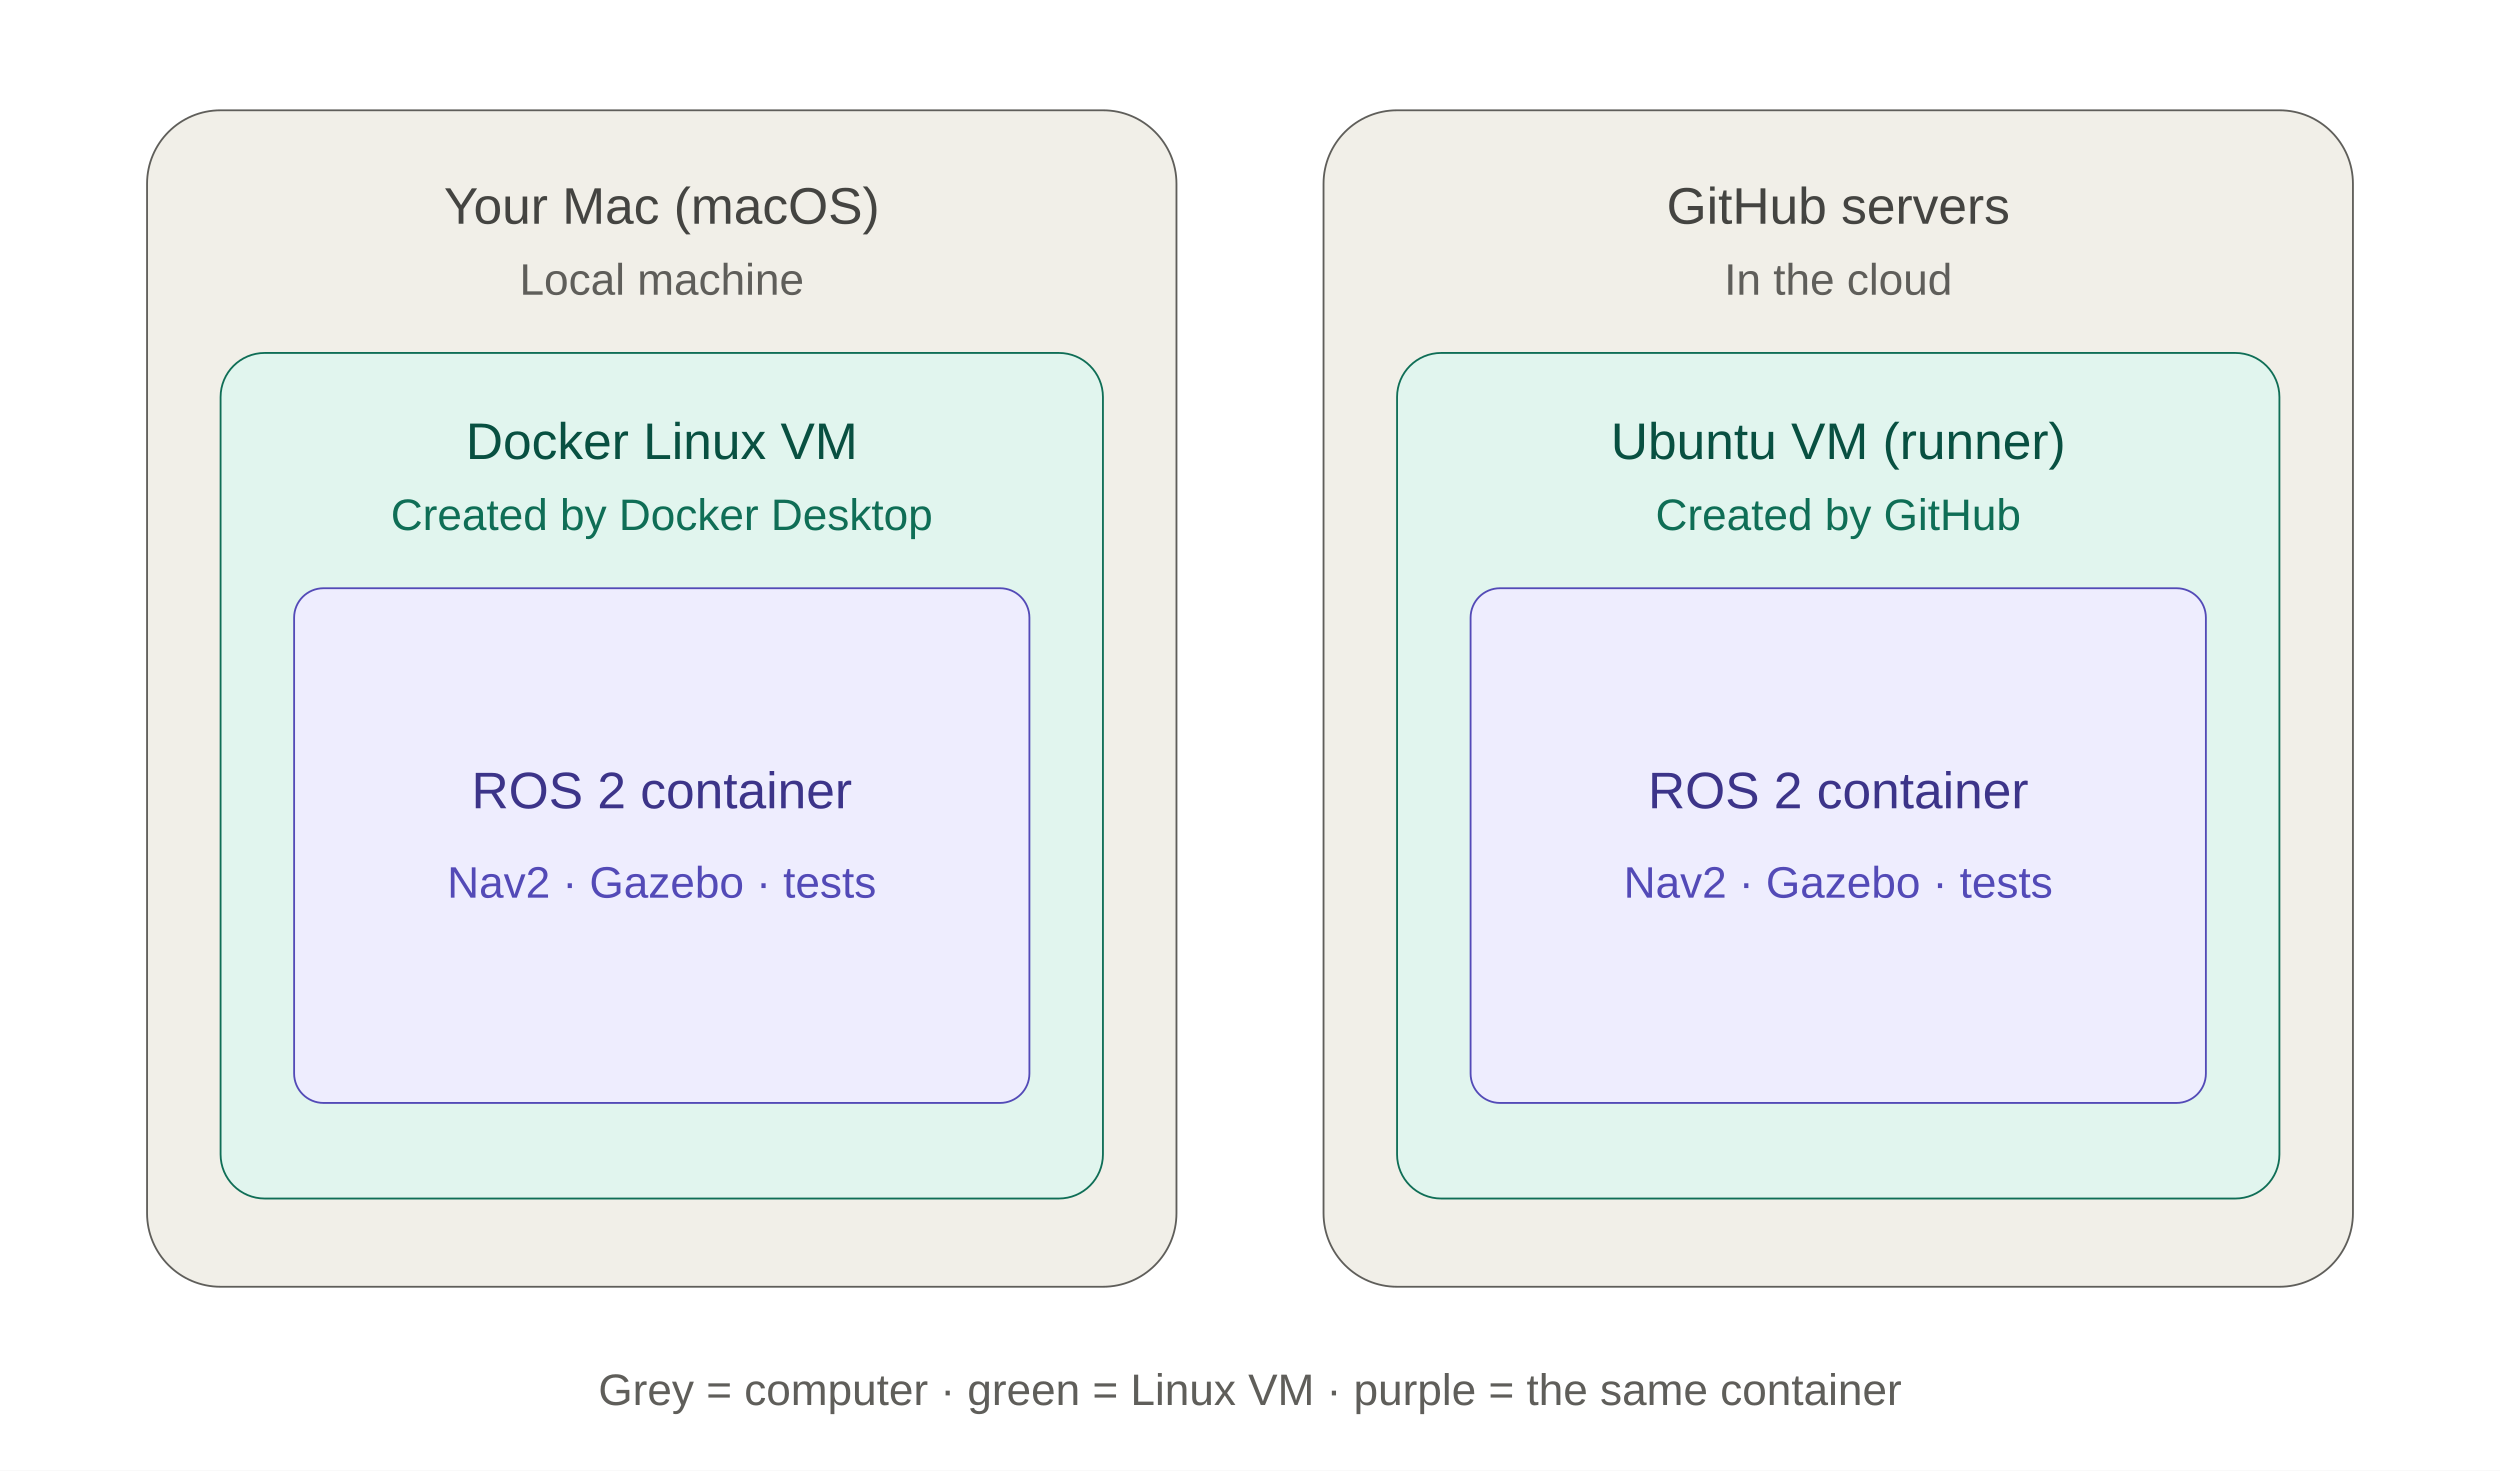
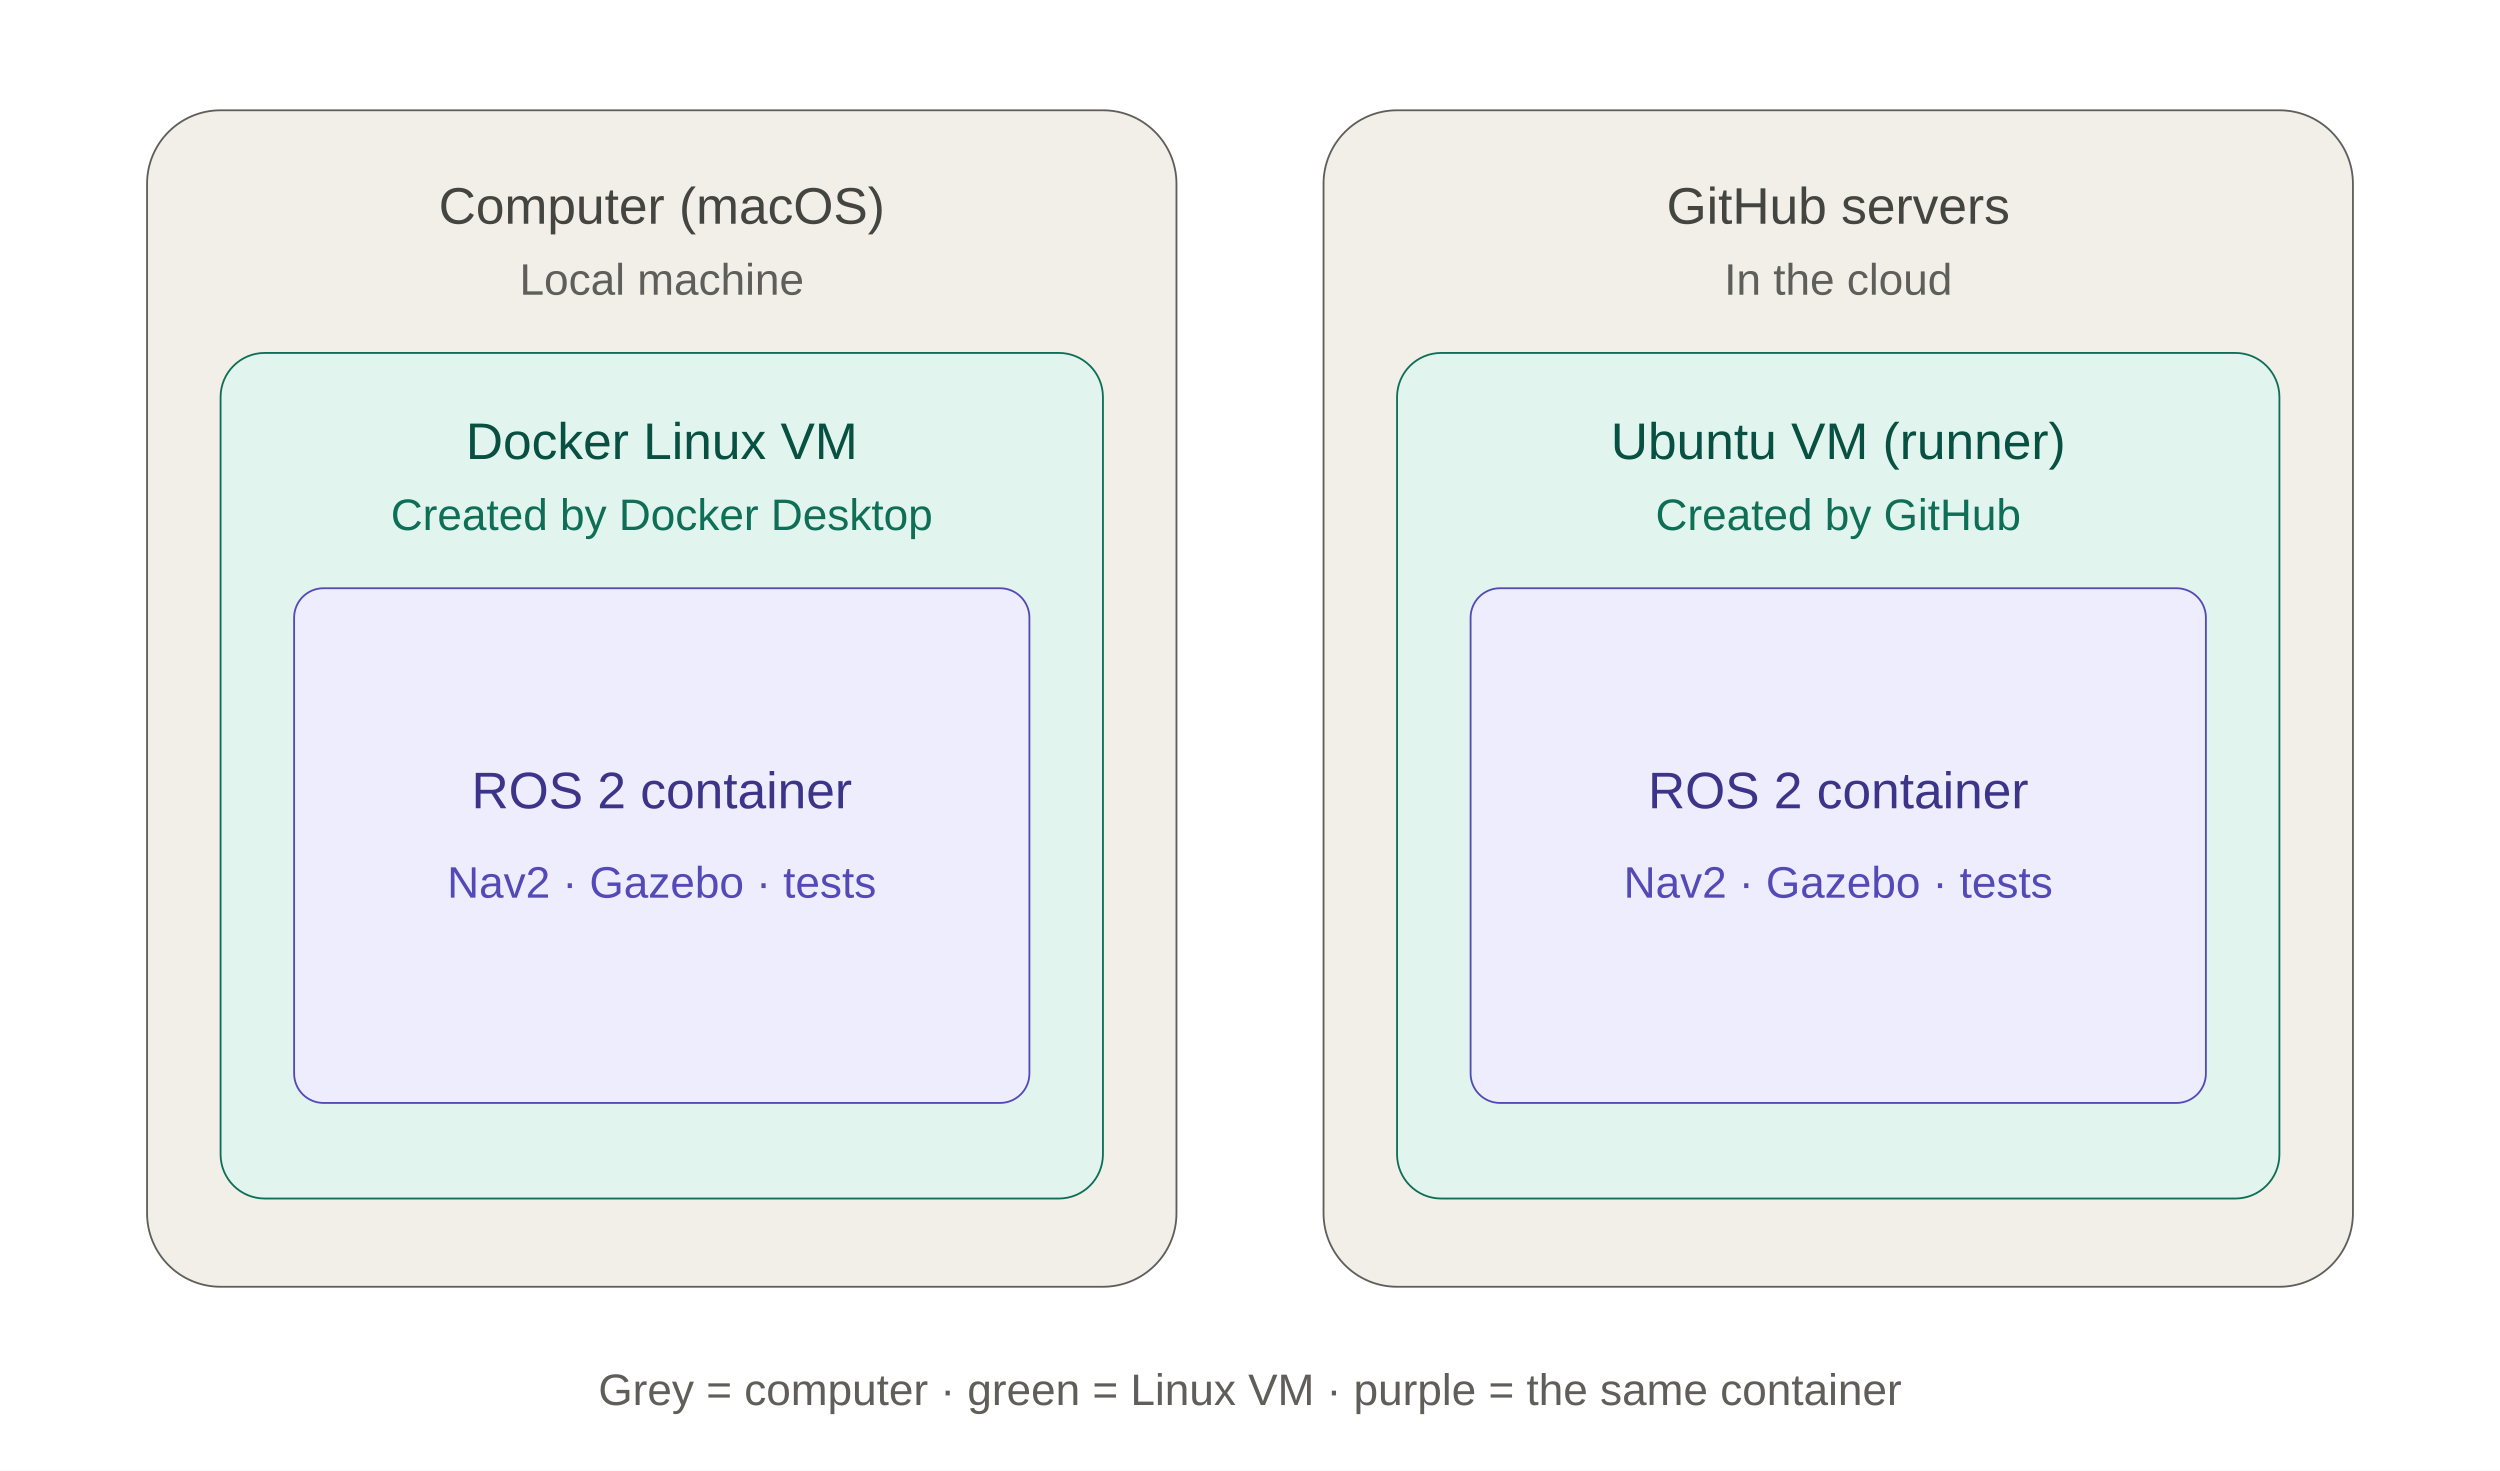
<svg xmlns="http://www.w3.org/2000/svg" width="1360" height="800" viewBox="0 0 680 400" role="img" font-family="-apple-system, 'Helvetica Neue', Arial, sans-serif">
  <rect width="680" height="400" fill="#FFFFFF" />
  <g>
    <rect x="40" y="30" width="280" height="320" rx="20" fill="#F1EFE8" stroke="#5F5E5A" stroke-width="0.5" />
-     <text x="180" y="56" text-anchor="middle" dominant-baseline="central" font-size="14" font-weight="500" fill="#444441">Your Mac (macOS)</text>
+     <text x="180" y="56" text-anchor="middle" dominant-baseline="central" font-size="14" font-weight="500" fill="#444441">Computer (macOS)</text>
    <text x="180" y="76" text-anchor="middle" dominant-baseline="central" font-size="12" fill="#5F5E5A">Local machine</text>
  </g>
  <g>
    <rect x="60" y="96" width="240" height="230" rx="12" fill="#E1F5EE" stroke="#0F6E56" stroke-width="0.5" />
    <text x="180" y="120" text-anchor="middle" dominant-baseline="central" font-size="14" font-weight="500" fill="#085041">Docker Linux VM</text>
    <text x="180" y="140" text-anchor="middle" dominant-baseline="central" font-size="12" fill="#0F6E56">Created by Docker Desktop</text>
  </g>
  <g>
    <rect x="80" y="160" width="200" height="140" rx="8" fill="#EEEDFE" stroke="#534AB7" stroke-width="0.5" />
    <text x="180" y="215" text-anchor="middle" dominant-baseline="central" font-size="14" font-weight="500" fill="#3C3489">ROS 2 container</text>
    <text x="180" y="240" text-anchor="middle" dominant-baseline="central" font-size="12" fill="#534AB7">Nav2 · Gazebo · tests</text>
  </g>
  <g>
    <rect x="360" y="30" width="280" height="320" rx="20" fill="#F1EFE8" stroke="#5F5E5A" stroke-width="0.5" />
    <text x="500" y="56" text-anchor="middle" dominant-baseline="central" font-size="14" font-weight="500" fill="#444441">GitHub servers</text>
    <text x="500" y="76" text-anchor="middle" dominant-baseline="central" font-size="12" fill="#5F5E5A">In the cloud</text>
  </g>
  <g>
    <rect x="380" y="96" width="240" height="230" rx="12" fill="#E1F5EE" stroke="#0F6E56" stroke-width="0.5" />
    <text x="500" y="120" text-anchor="middle" dominant-baseline="central" font-size="14" font-weight="500" fill="#085041">Ubuntu VM (runner)</text>
    <text x="500" y="140" text-anchor="middle" dominant-baseline="central" font-size="12" fill="#0F6E56">Created by GitHub</text>
  </g>
  <g>
    <rect x="400" y="160" width="200" height="140" rx="8" fill="#EEEDFE" stroke="#534AB7" stroke-width="0.5" />
    <text x="500" y="215" text-anchor="middle" dominant-baseline="central" font-size="14" font-weight="500" fill="#3C3489">ROS 2 container</text>
    <text x="500" y="240" text-anchor="middle" dominant-baseline="central" font-size="12" fill="#534AB7">Nav2 · Gazebo · tests</text>
  </g>
  <text x="340" y="378" text-anchor="middle" dominant-baseline="central" font-size="12" fill="#5F5E5A">Grey = computer · green = Linux VM · purple = the same container</text>
</svg>
